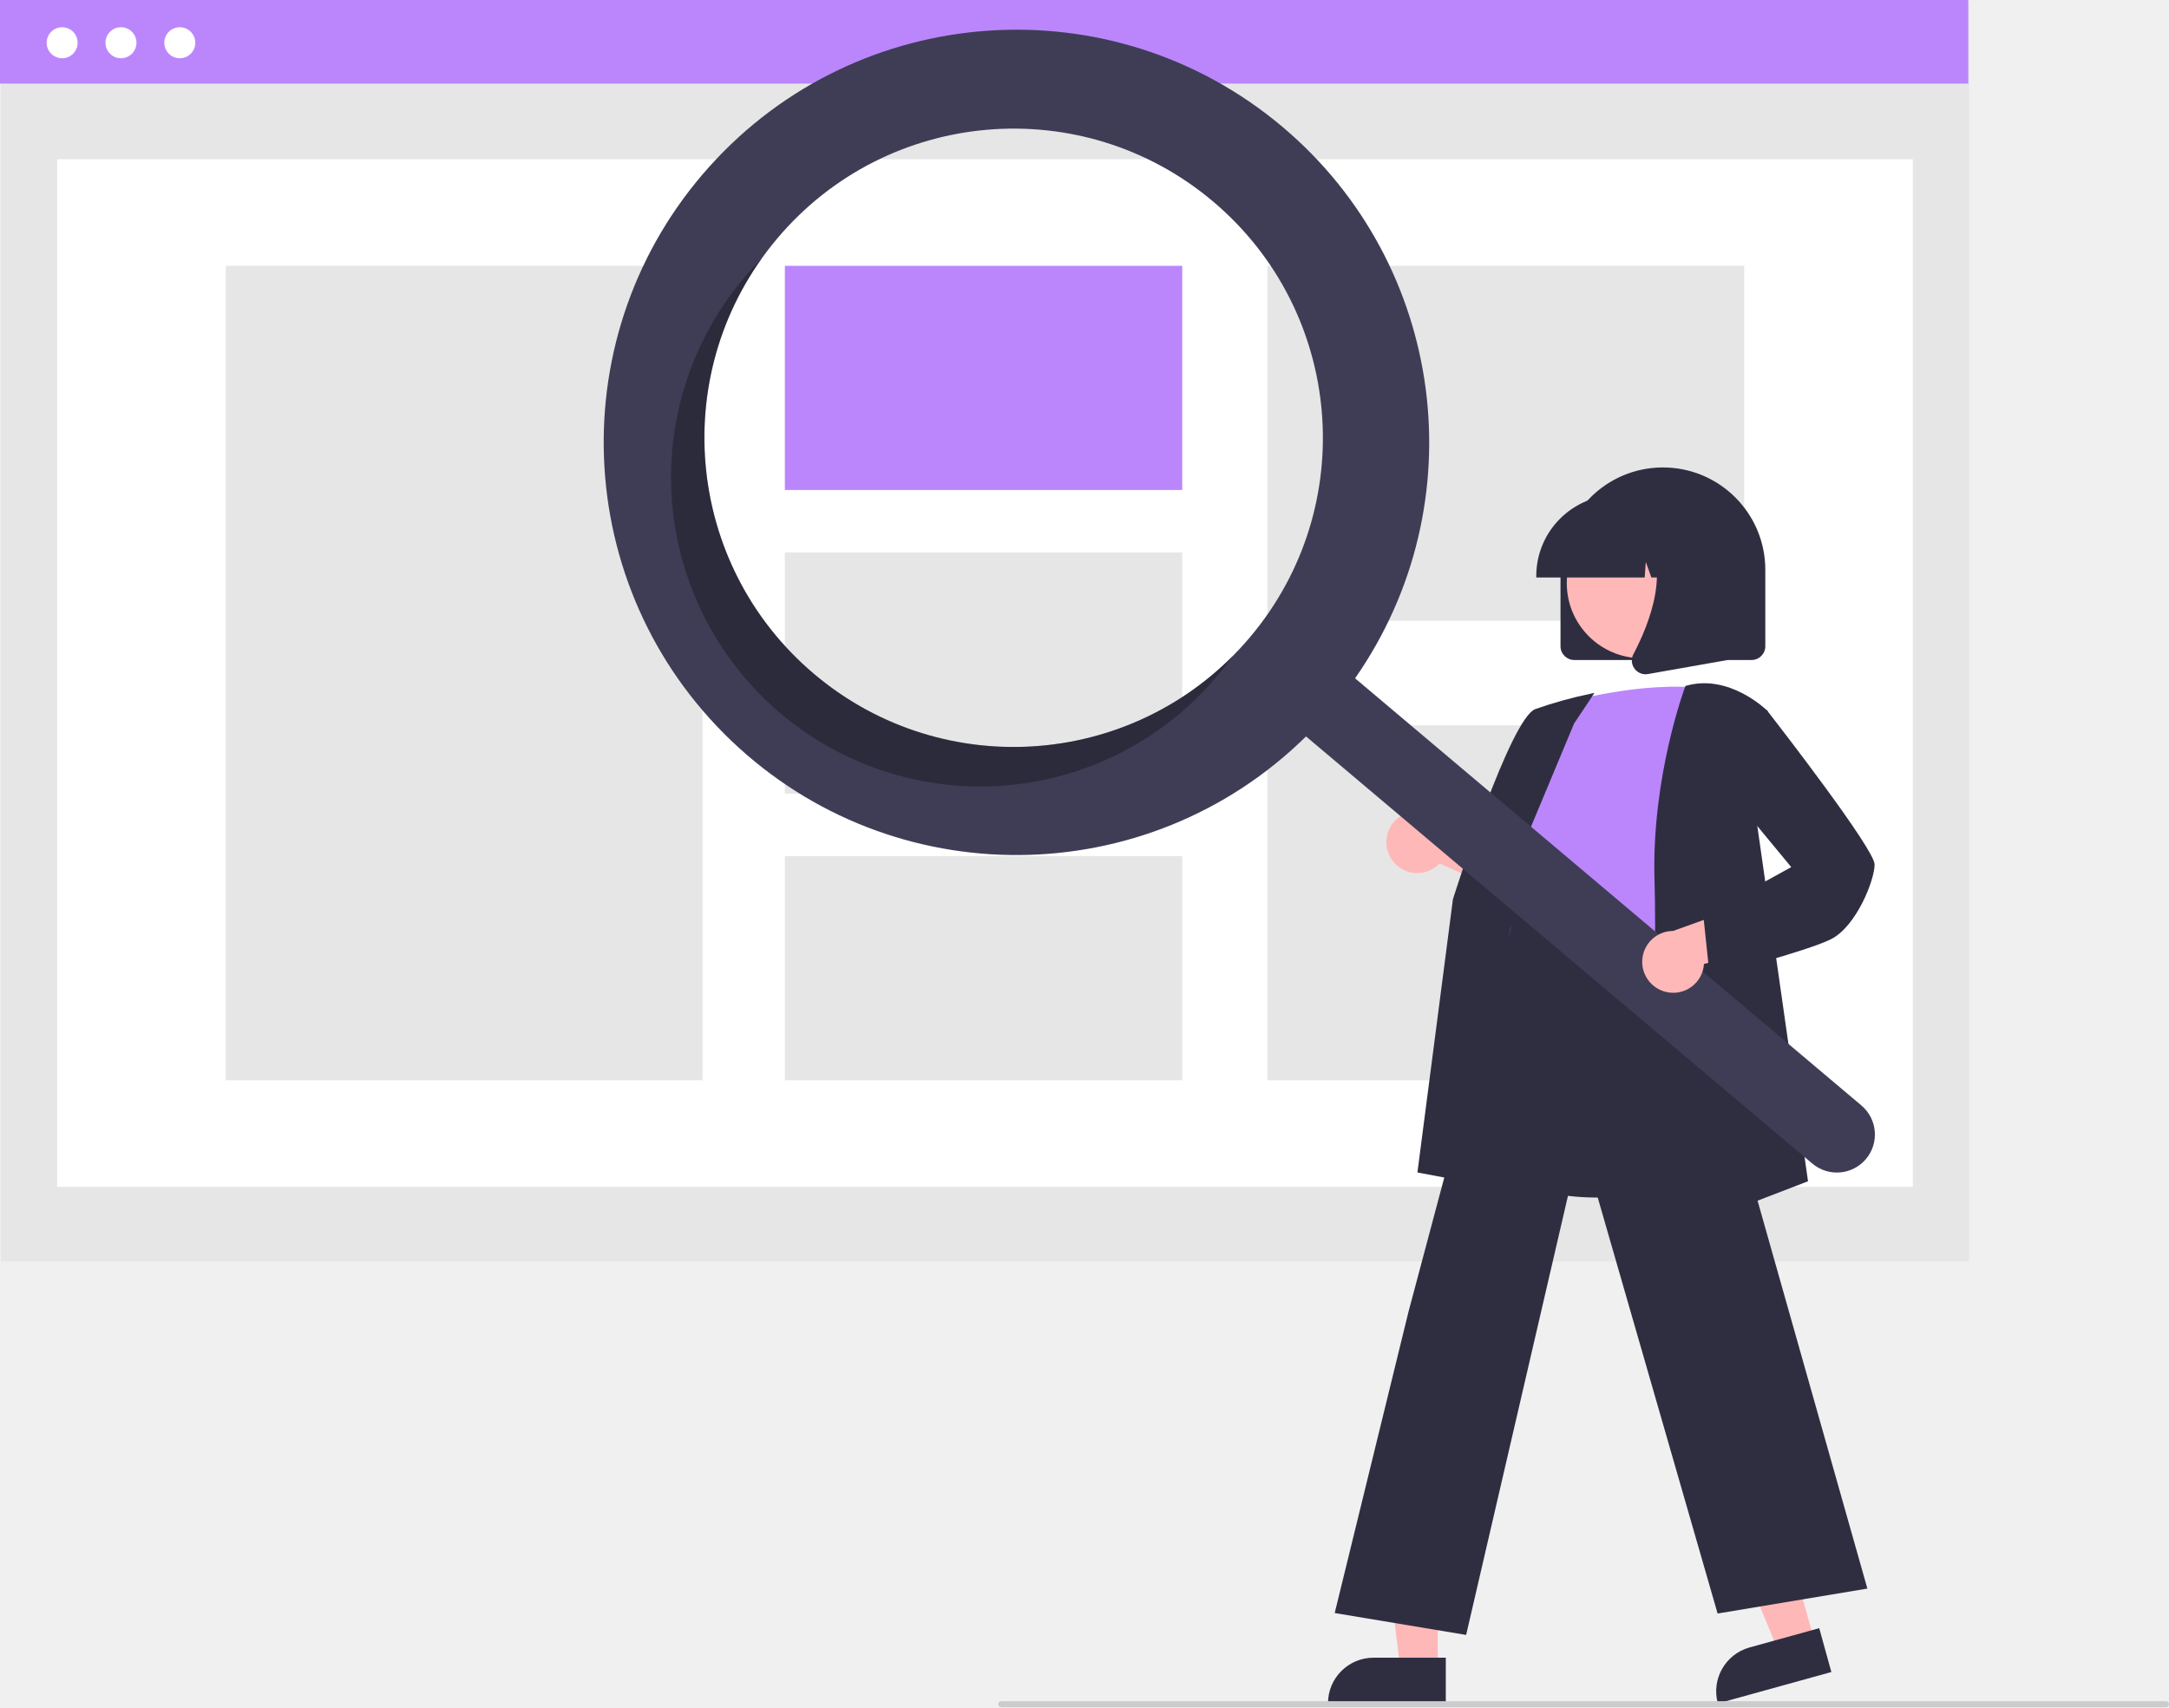
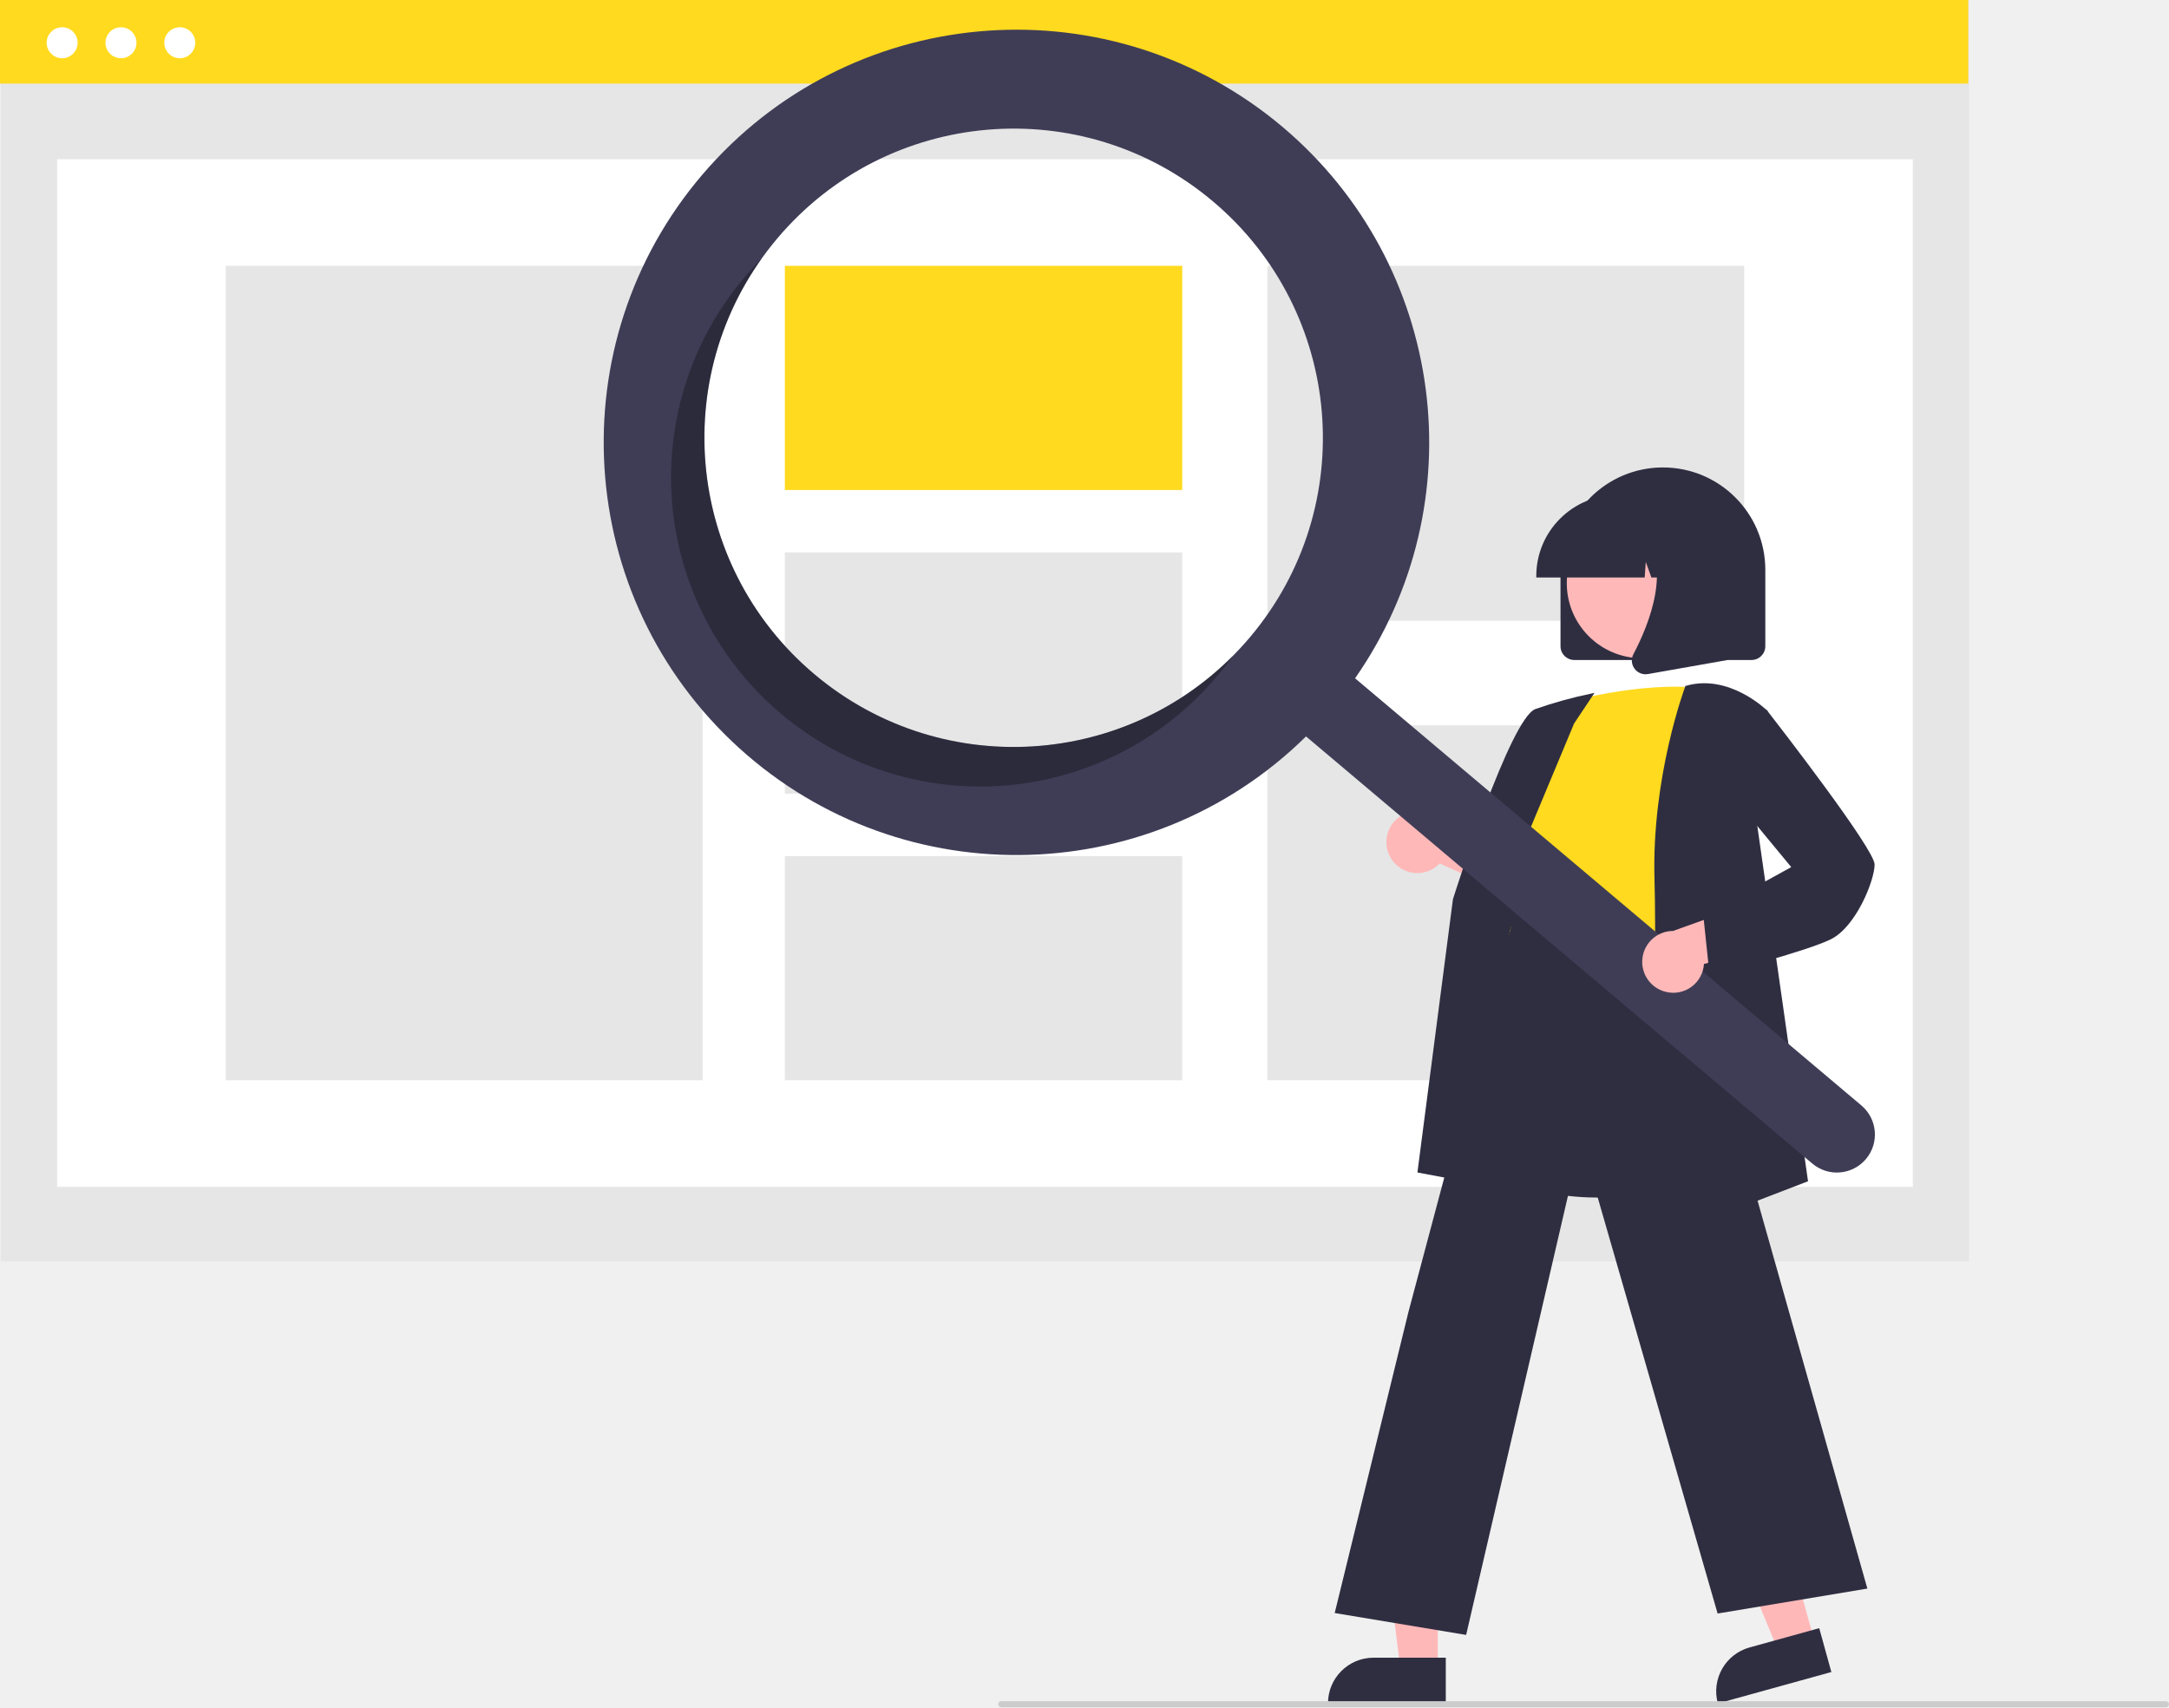
<svg xmlns="http://www.w3.org/2000/svg" id="b2448b99-d97f-419e-8dc3-d5510f0392fe" data-name="Layer 1" width="709.533" height="558.594" viewBox="0 0 709.533 558.594">
  <rect x="0.275" y="0.365" width="643.862" height="412.358" fill="#e6e6e6" />
  <rect x="18.686" y="52.085" width="607.039" height="336.243" fill="#fff" />
-   <rect width="643.862" height="27.354" fill="#bb86fc" />
+   <rect width="643.862" height="27.354" fill="#ffda1e" />
  <circle cx="20.327" cy="13.985" r="5.07" fill="#fff" />
  <circle cx="39.571" cy="13.985" r="5.07" fill="#fff" />
  <circle cx="58.814" cy="13.985" r="5.07" fill="#fff" />
  <rect x="73.844" y="86.973" width="155.981" height="266.467" fill="#e6e6e6" />
-   <rect x="256.75" y="86.973" width="129.984" height="73.348" fill="#bb86fc" />
+   <rect x="256.75" y="86.973" width="129.984" height="73.348" fill="#ffda1e" />
  <rect x="256.75" y="180.747" width="129.984" height="78.919" fill="#e6e6e6" />
  <rect x="256.75" y="280.092" width="129.984" height="73.348" fill="#e6e6e6" />
  <rect x="414.587" y="86.973" width="155.981" height="116.125" fill="#e6e6e6" />
  <rect x="414.587" y="237.315" width="155.981" height="116.125" fill="#e6e6e6" />
  <path d="M755.712,382.143v-25a33.5,33.5,0,1,1,67,0v25a4.505,4.505,0,0,1-4.5,4.5h-58A4.505,4.505,0,0,1,755.712,382.143Z" transform="translate(-245.2337 -170.7031)" fill="#2f2e41" />
  <polygon points="593.514 536.786 581.698 540.056 563.462 496.038 580.901 491.212 593.514 536.786" fill="#ffb8b8" />
  <path d="M819.385,708.282h23.644a0,0,0,0,1,0,0v14.887a0,0,0,0,1,0,0H804.498a0,0,0,0,1,0,0v0A14.887,14.887,0,0,1,819.385,708.282Z" transform="translate(-406.293 74.94457) rotate(-15.46951)" fill="#2f2e41" />
  <polygon points="470.328 545.875 458.068 545.875 452.235 498.587 470.33 498.587 470.328 545.875" fill="#ffb8b8" />
  <path d="M449.311,542.372h23.644a0,0,0,0,1,0,0v14.887a0,0,0,0,1,0,0H434.424a0,0,0,0,1,0,0v0A14.887,14.887,0,0,1,449.311,542.372Z" fill="#2f2e41" />
  <path d="M700.778,452.301a10.056,10.056,0,0,0,15.392.917l32.59,14.658L745.796,449.545l-30.494-11.109a10.11,10.11,0,0,0-14.524,13.865Z" transform="translate(-245.2337 -170.7031)" fill="#ffb8b8" />
  <path d="M768.492,562.539c-10.239,0-20.839-1.525-29.749-6.062a38.416,38.416,0,0,1-19.709-23.565c-4.642-14.699,1.211-29.14,6.871-43.105,3.508-8.654,6.821-16.827,7.68-24.884l.3-2.86c1.339-12.848,2.495-23.943,8.897-28.105,3.318-2.157,7.78-2.28,13.641-.377l55.045,17.881-2.024,104.49-.334.112C808.823,556.161,789.418,562.539,768.492,562.539Z" transform="translate(-245.2337 -170.7031)" fill="#2f2e41" />
-   <path d="M755.462,401.051s27-8,48-5c0,0-12,66-8,88s-69.5,8.5-54.5-12.5l5-25s-10-10-1-22Z" transform="translate(-245.2337 -170.7031)" fill="#bb86fc" />
+   <path d="M755.462,401.051s27-8,48-5c0,0-12,66-8,88s-69.5,8.5-54.5-12.5l5-25s-10-10-1-22Z" transform="translate(-245.2337 -170.7031)" fill="#ffda1e" />
  <path d="M742.182,560.558l-33.276-6.239,11.618-89.407c.781-2.496,18.778-59.143,26.952-62.208a139.517,139.517,0,0,1,18.166-5.047l1.184-.237-6.672,10.009-26.564,63.654Z" transform="translate(-245.2337 -170.7031)" fill="#2f2e41" />
  <path d="M724.843,705.622l-42.995-7.166,24.128-98.524,35.903-134.737.354,2.393c.028.178,3.382,17.78,53.151,9.97l.438-.068.121.426,60.152,212.538-48.99,8.165L762.422,543.551Z" transform="translate(-245.2337 -170.7031)" fill="#2f2e41" />
  <path d="M784.436,577.29l.027-.756c.03-.84,2.988-84.373,2-117.967-.991-33.709,9.922-62.901,10.032-63.192l.089-.234.241-.069c14.12-4.034,26.369,8.005,26.491,8.127l.172.172-4.021,33.176,17.216,120.642Z" transform="translate(-245.2337 -170.7031)" fill="#2f2e41" />
  <circle cx="537.095" cy="190.797" r="24.561" fill="#ffb8b8" />
  <path d="M747.787,359.143a26.53,26.53,0,0,1,26.5-26.5h5a26.53,26.53,0,0,1,26.5,26.5v.5H795.22l-3.604-10.092-.721,10.092h-5.461l-1.818-5.092-.364,5.092H747.787Z" transform="translate(-245.2337 -170.7031)" fill="#2f2e41" />
  <path d="M779.911,389.454a4.433,4.433,0,0,1-.352-4.707c5.299-10.078,12.717-28.7,2.87-40.185l-.708-.825h28.587V386.658l-25.969,4.582a4.596,4.596,0,0,1-.796.07A4.482,4.482,0,0,1,779.911,389.454Z" transform="translate(-245.2337 -170.7031)" fill="#2f2e41" />
  <path d="M664.814,212.249a135.02,135.02,0,1,0,7.655,199.403L838.087,551.4a12.442,12.442,0,0,0,16.066-19.003l-.018-.015L688.516,392.634A135.027,135.027,0,0,0,664.814,212.249ZM654.137,379.177a101.158,101.158,0,1,1-12.077-142.548l0,0A101.158,101.158,0,0,1,654.137,379.177Z" transform="translate(-245.2337 -170.7031)" fill="#3f3d56" />
  <path d="M511.589,391.254a101.163,101.163,0,0,1-17.166-135.989q-2.901,2.922-5.609,6.12A101.158,101.158,0,1,0,643.438,391.856q2.702-3.202,5.089-6.559A101.163,101.163,0,0,1,511.589,391.254Z" transform="translate(-245.2337 -170.7031)" opacity="0.3" style="isolation:isolate" />
  <path d="M790.214,495.239a10.056,10.056,0,0,0,12.424-9.133l34.433-9.557L823.074,464.346l-30.552,10.947A10.11,10.11,0,0,0,790.214,495.239Z" transform="translate(-245.2337 -170.7031)" fill="#ffb8b8" />
  <path d="M804.526,490.18,802.43,470.274l28.762-15.869-18.752-22.7L815.5,406.205l7.62-3.266.237.305c3.593,4.62,35.105,45.281,35.105,50.307,0,5.163-6.029,20.323-14.276,24.447-7.956,3.978-37.831,11.709-39.099,12.037Z" transform="translate(-245.2337 -170.7031)" fill="#2f2e41" />
  <path d="M953.766,729.297h-381a1,1,0,1,1,0-2h381a1,1,0,0,1,0,2Z" transform="translate(-245.2337 -170.7031)" fill="#ccc" />
</svg>
